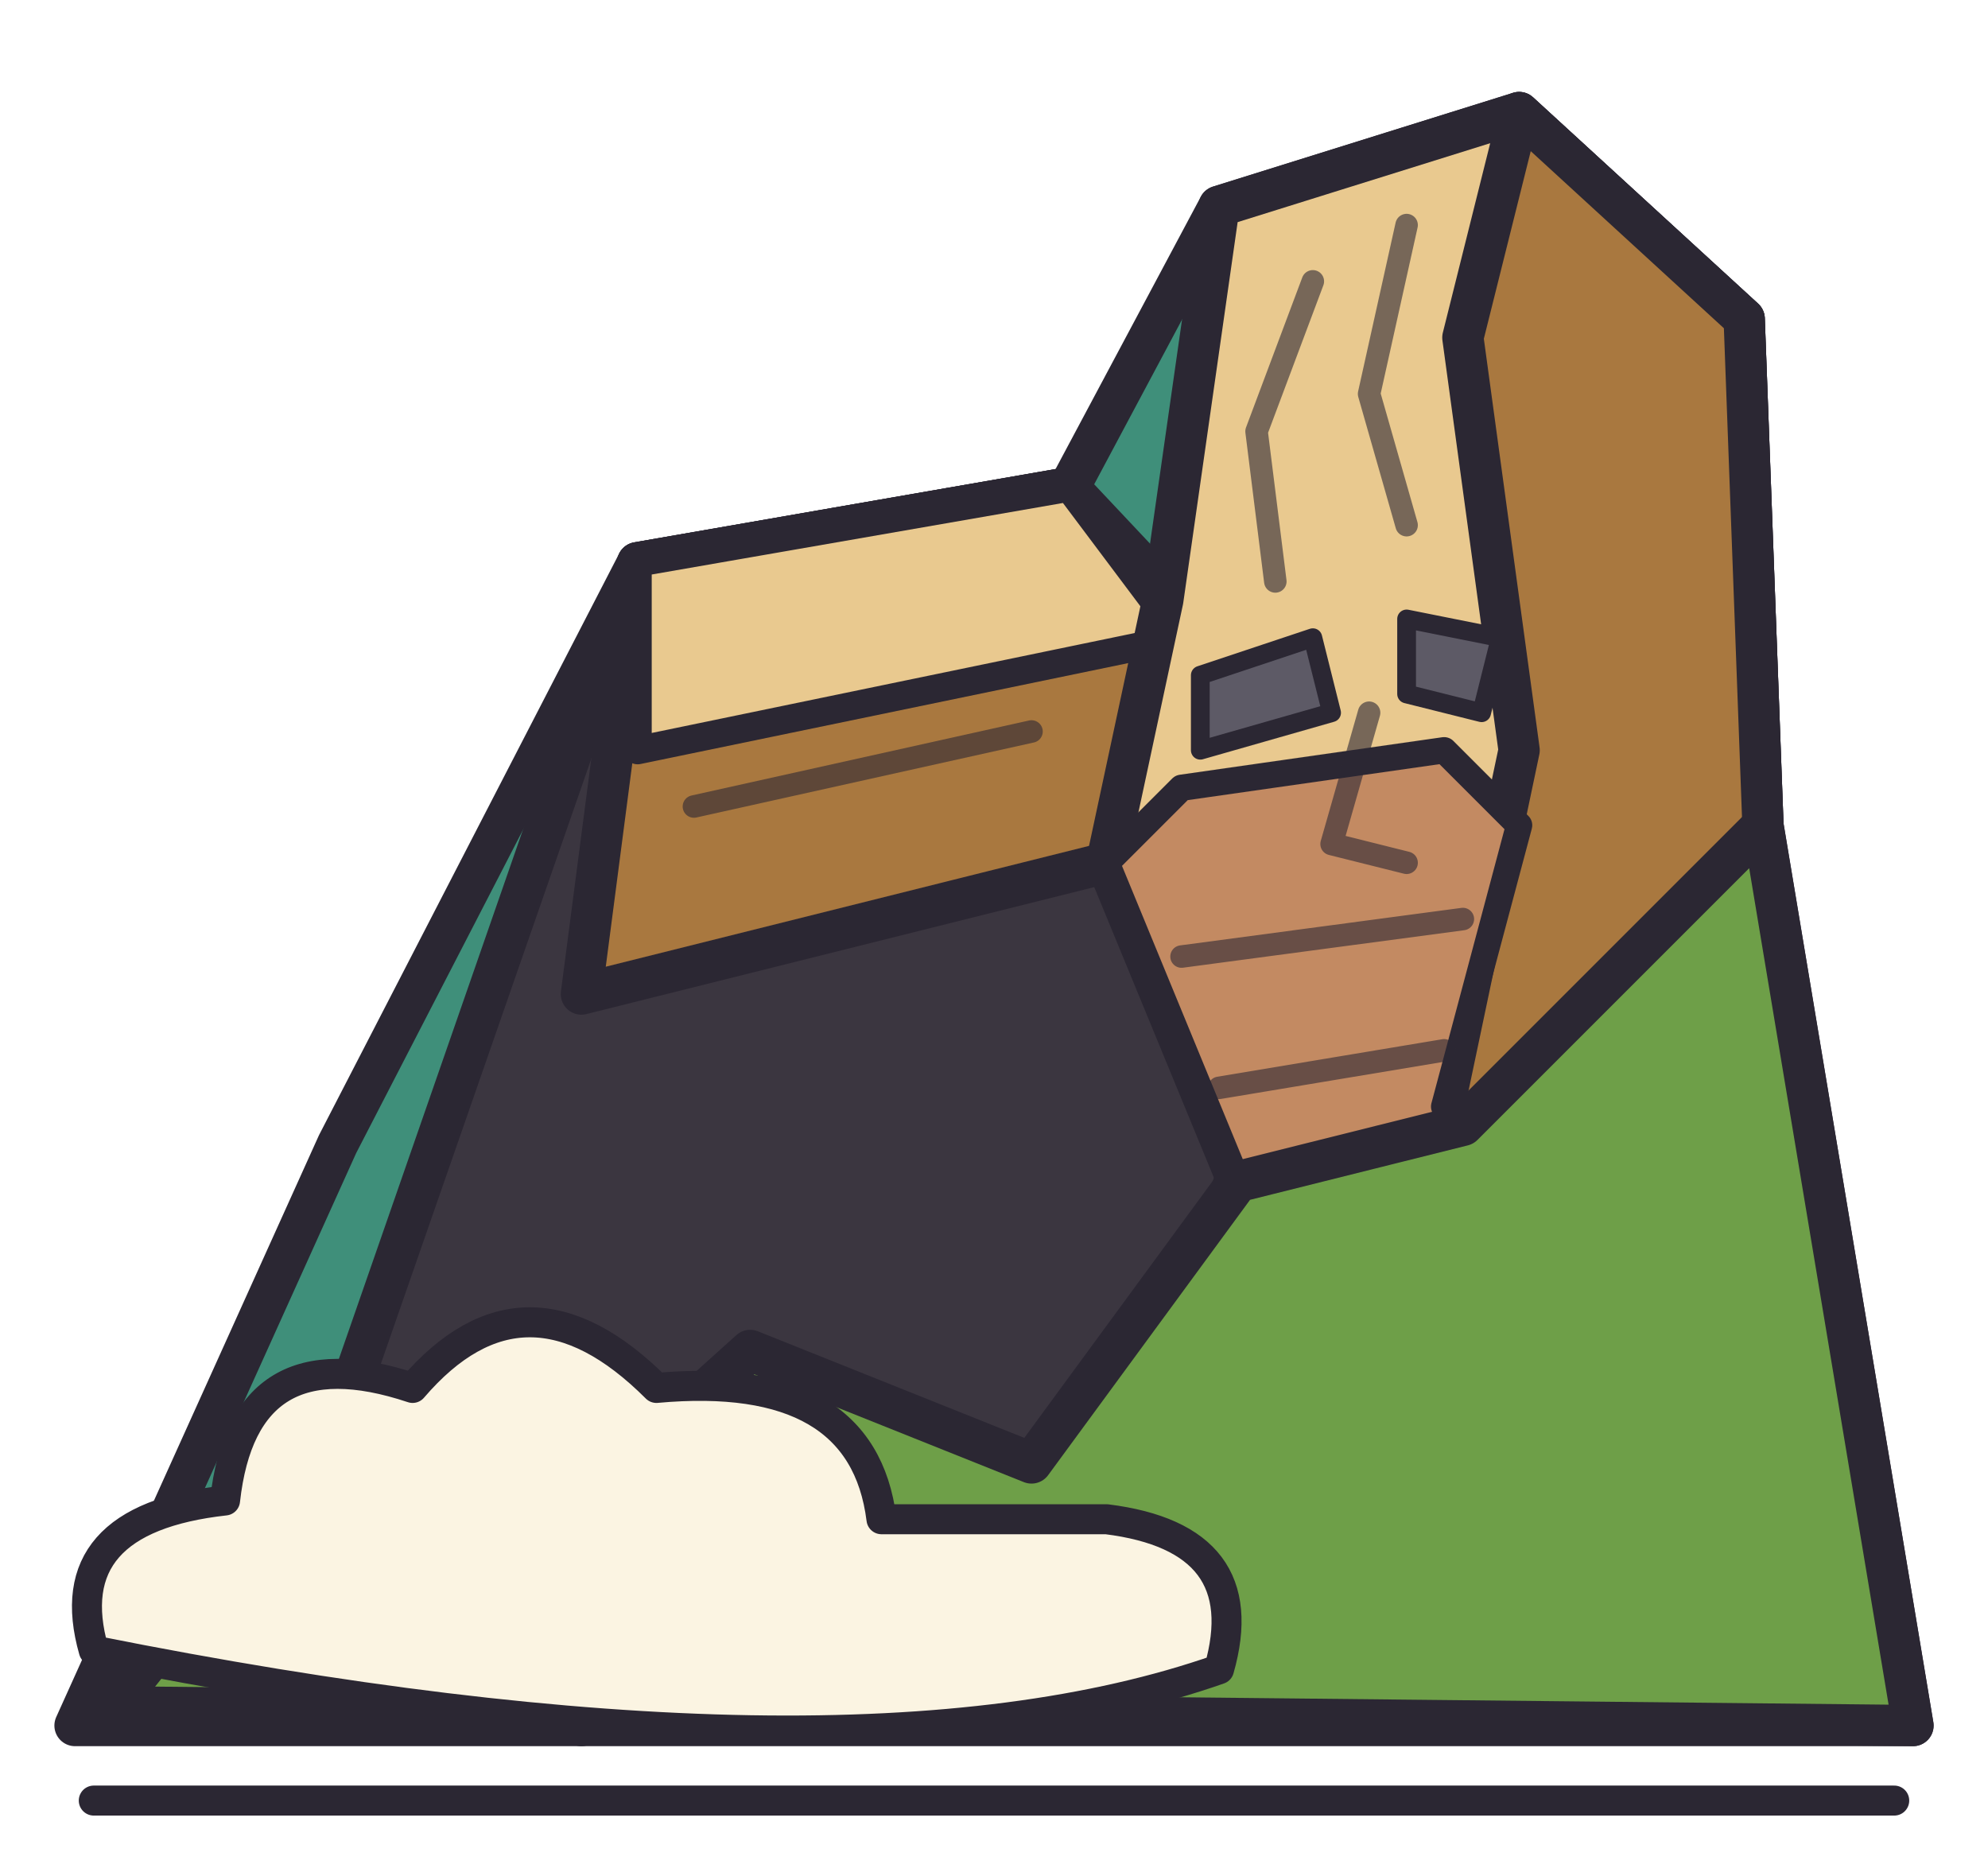
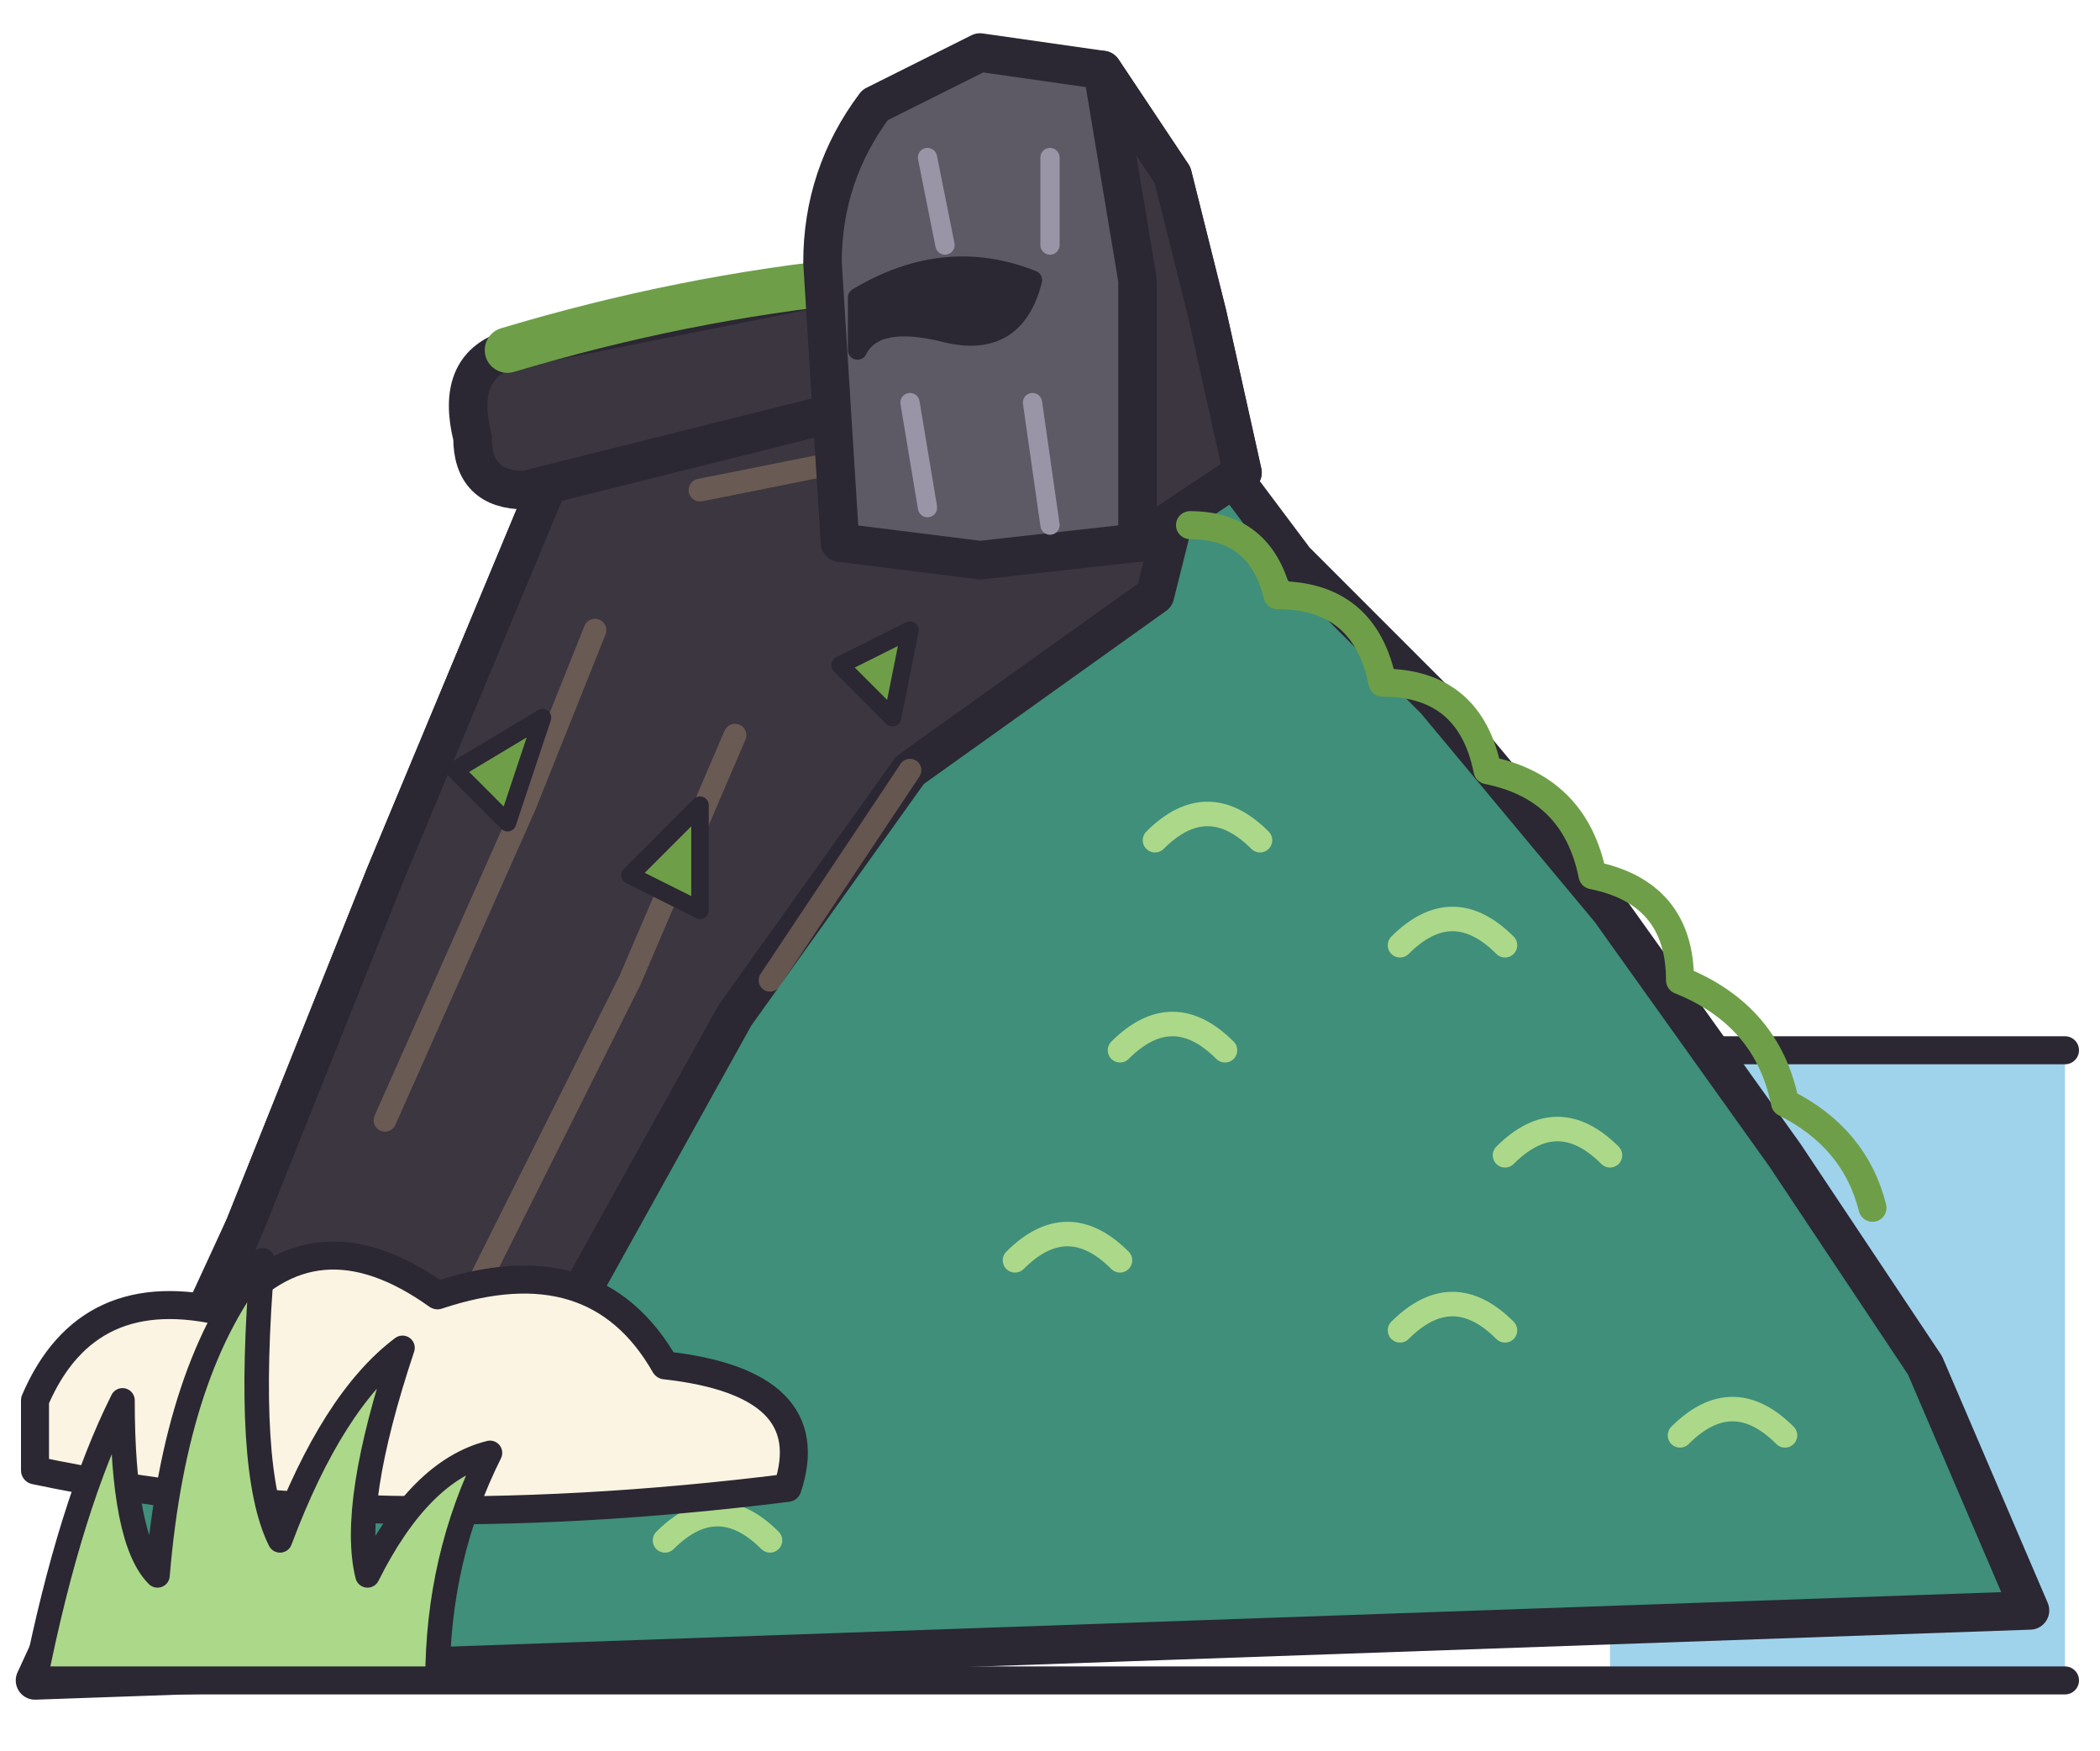
- <svg xmlns="http://www.w3.org/2000/svg" viewBox="0 0 106 100">
+ <svg xmlns="http://www.w3.org/2000/svg" viewBox="0 0 120 100">
+   <path d="M92 60h26v36H92Z" fill="#9fd3ec" />
  <g stroke="#2b2733" stroke-width="2.2" stroke-linejoin="round" stroke-linecap="round">
-     <path d="M4 92 18 61l16-31 23-4 8-15 16-5 12 11 1 27 8 48Z" fill="#3f8f7a" />
-     <path d="m18 76 16-46 23-4 16 17-14 39-28 10Z" fill="#3b3640" />
-     <path d="m34 30 23-4 6 8-4 12-28 7Z" fill="#a9783f" />
-     <path d="m34 30 23-4 6 8-29 6Z" fill="#e9c98f" stroke-width="1.5" />
-     <path d="m62 32 3-21 16-5 12 11 1 27-9 27-19-8-7-17Z" fill="#e9c98f" />
-     <path d="m81 6 12 11 1 27-9 27-8-12 4-19-3-22Z" fill="#a9783f" />
-     <path d="m63 42 14-2 4 4-4 15 8 12-19-8-7-17Z" fill="#c38a62" stroke-width="1.4" />
-     <path d="m64 36 6-2 1 4-7 2Zm11-3 5 1-1 4-4-1Z" fill="#5d5a66" stroke-width="1" />
-     <path d="m70 15-3 8 1 8m7-19-2 9 2 7m-2 10-2 7 4 1M63 51l15-2m-13 9 12-2M37 43l18-4" fill="none" stroke-width="1.2" opacity=".6" />
-     <path d="m6 91 12-15 12 5 10-9 15 6 11-15 12-3 16-16 8 48Z" fill="#6e9f48" />
-     <path d="M5 88q-2-7 7-8 1-9 10-6 6-7 13 0 11-1 12 7h12q8 1 6 8-20 7-60-1Z" fill="#fbf4e2" stroke-width="1.6" />
-     <path d="M5 96h96" fill="none" stroke-width="1.6" />
+     <path d="M92 60h26" fill="none" stroke-width="1.6" />
+     <path d="M2 96 14 70l8-20 10-24 18-4 18 2 6 8 8 8 10 12 10 14 8 12 6 14Z" fill="#3f8f7a" />
+     <path d="M32 26 22 50l-8 20-6 14q16 0 24-8l10-18 10-14 14-10 2-8-16-4Z" fill="#3b3640" />
+     <path d="m22 64 8-18 4-10m-8 40 10-20 6-14m2 14 8-12m-12-16 10-2" fill="none" stroke="#7d6a5c" stroke-width="1.3" opacity=".7" />
+     <path d="m26 44 5-3-2 6Zm10 6 4-4v6Zm12-12 4-2-1 5Z" fill="#6e9f48" stroke-width="1" />
+     <path d="M27 25q-1-4 2-5l20-4 1 7-20 5q-3 0-3-3Z" fill="#3b3640" />
+     <path d="M29 20q10-3 20-4" fill="none" stroke="#6e9f48" stroke-width="2.6" />
+     <path d="M48 31 47 15q0-5 3-9l6-3 7 1 4 6 2 8 2 9-6 4-9 1Z" fill="#5d5a66" />
+     <path d="M63 4l4 6 2 8 2 9-6 4 0-15Z" fill="#3b3640" />
+     <path d="M49 17q5-3 10-1-1 4-5 3t-5 1Z" fill="#2b2733" stroke-width="1.1" />
+     <path d="m52 23 1 6m6-6 1 7m-7-21 1 5m6-5v5" fill="none" stroke="#9a95a6" stroke-width="1.1" />
+     <path d="M68 30q4 0 5 4 5 0 6 5 5 0 6 5 5 1 6 6 5 1 5 6 5 2 6 7 4 2 5 6" fill="none" stroke="#6e9f48" stroke-width="1.6" />
+     <path d="M66 48q3-3 6 0m8 6q3-3 6 0m-22 6q3-3 6 0m16 6q3-3 6 0m-34 6q3-3 6 0m16 4q3-3 6 0m10 6q3-3 6 0M38 88q3-3 6 0" fill="none" stroke="#acd88a" stroke-width="1.4" />
+     <path d="M2 80q3-7 11-5 5-6 12-1 9-3 13 4 9 1 7 7-24 3-43-1Z" fill="#fbf4e2" stroke-width="1.6" />
+     <path d="M2 96q2-10 5-16 0 8 2 10 1-12 6-18-1 12 1 16 3-8 7-11-3 9-2 13 3-6 7-7-3 6-3 13Z" fill="#acd88a" stroke-width="1.4" />
+     <path d="M2 96h116" fill="none" stroke-width="1.6" />
  </g>
</svg>
